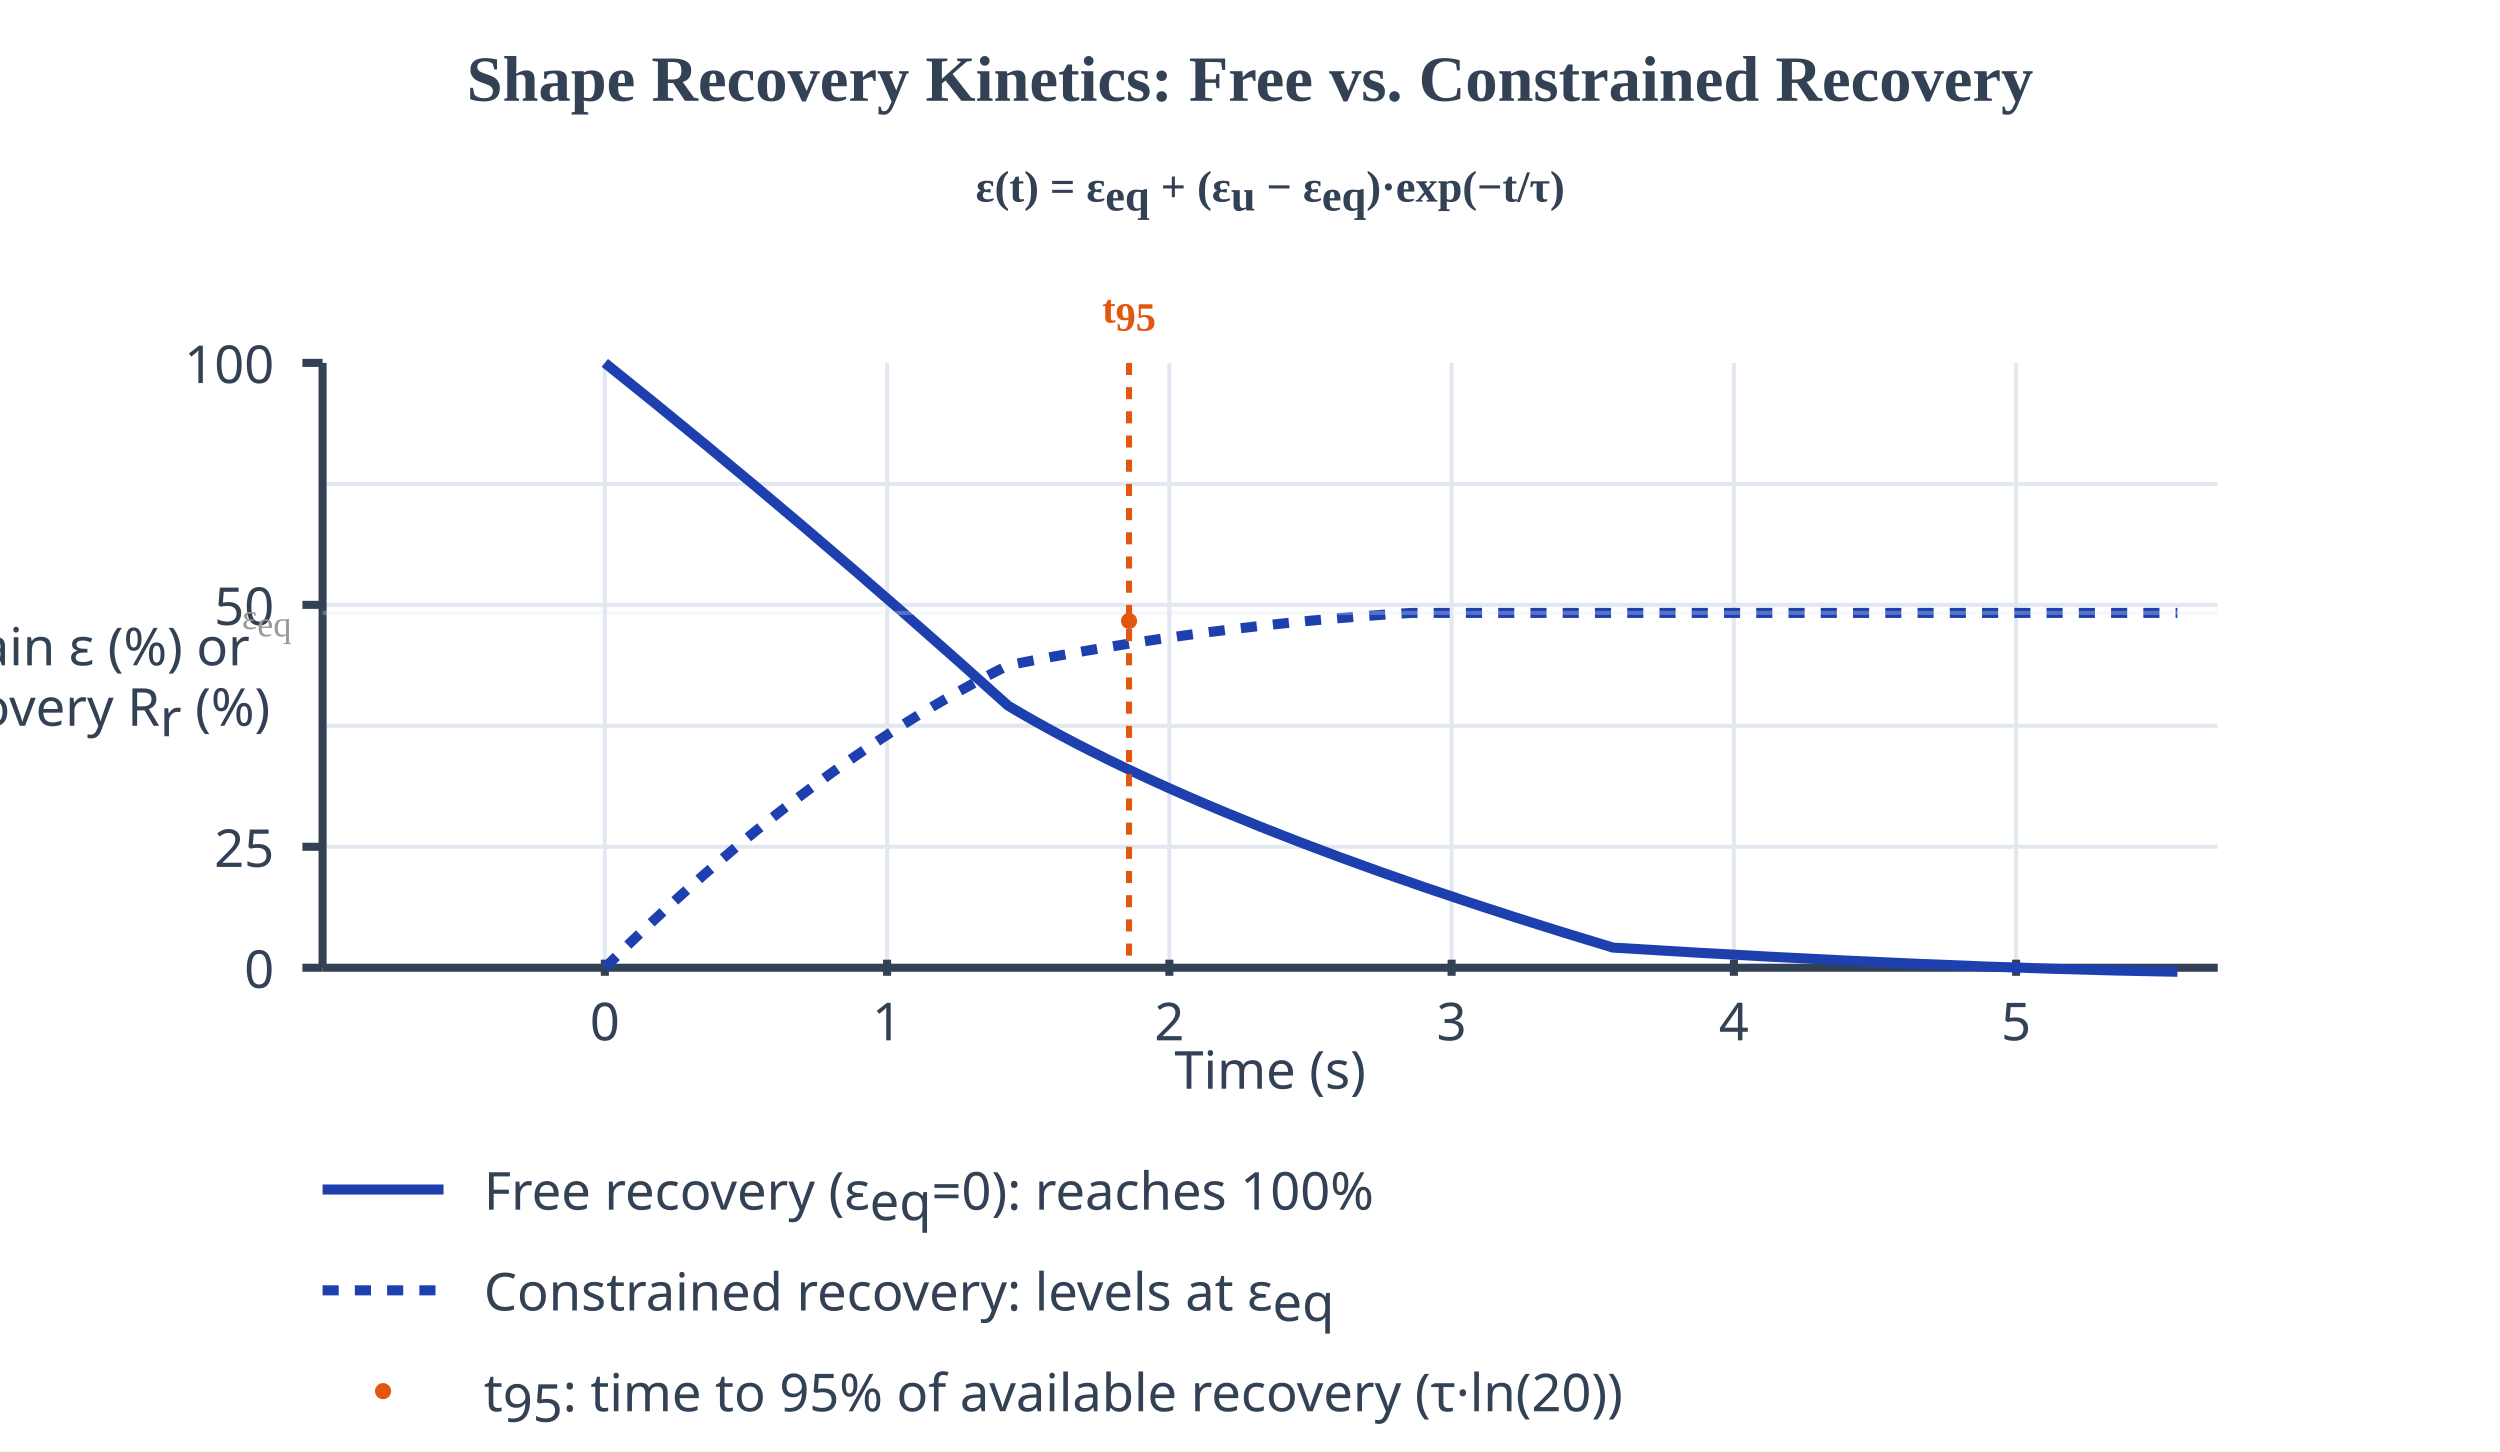
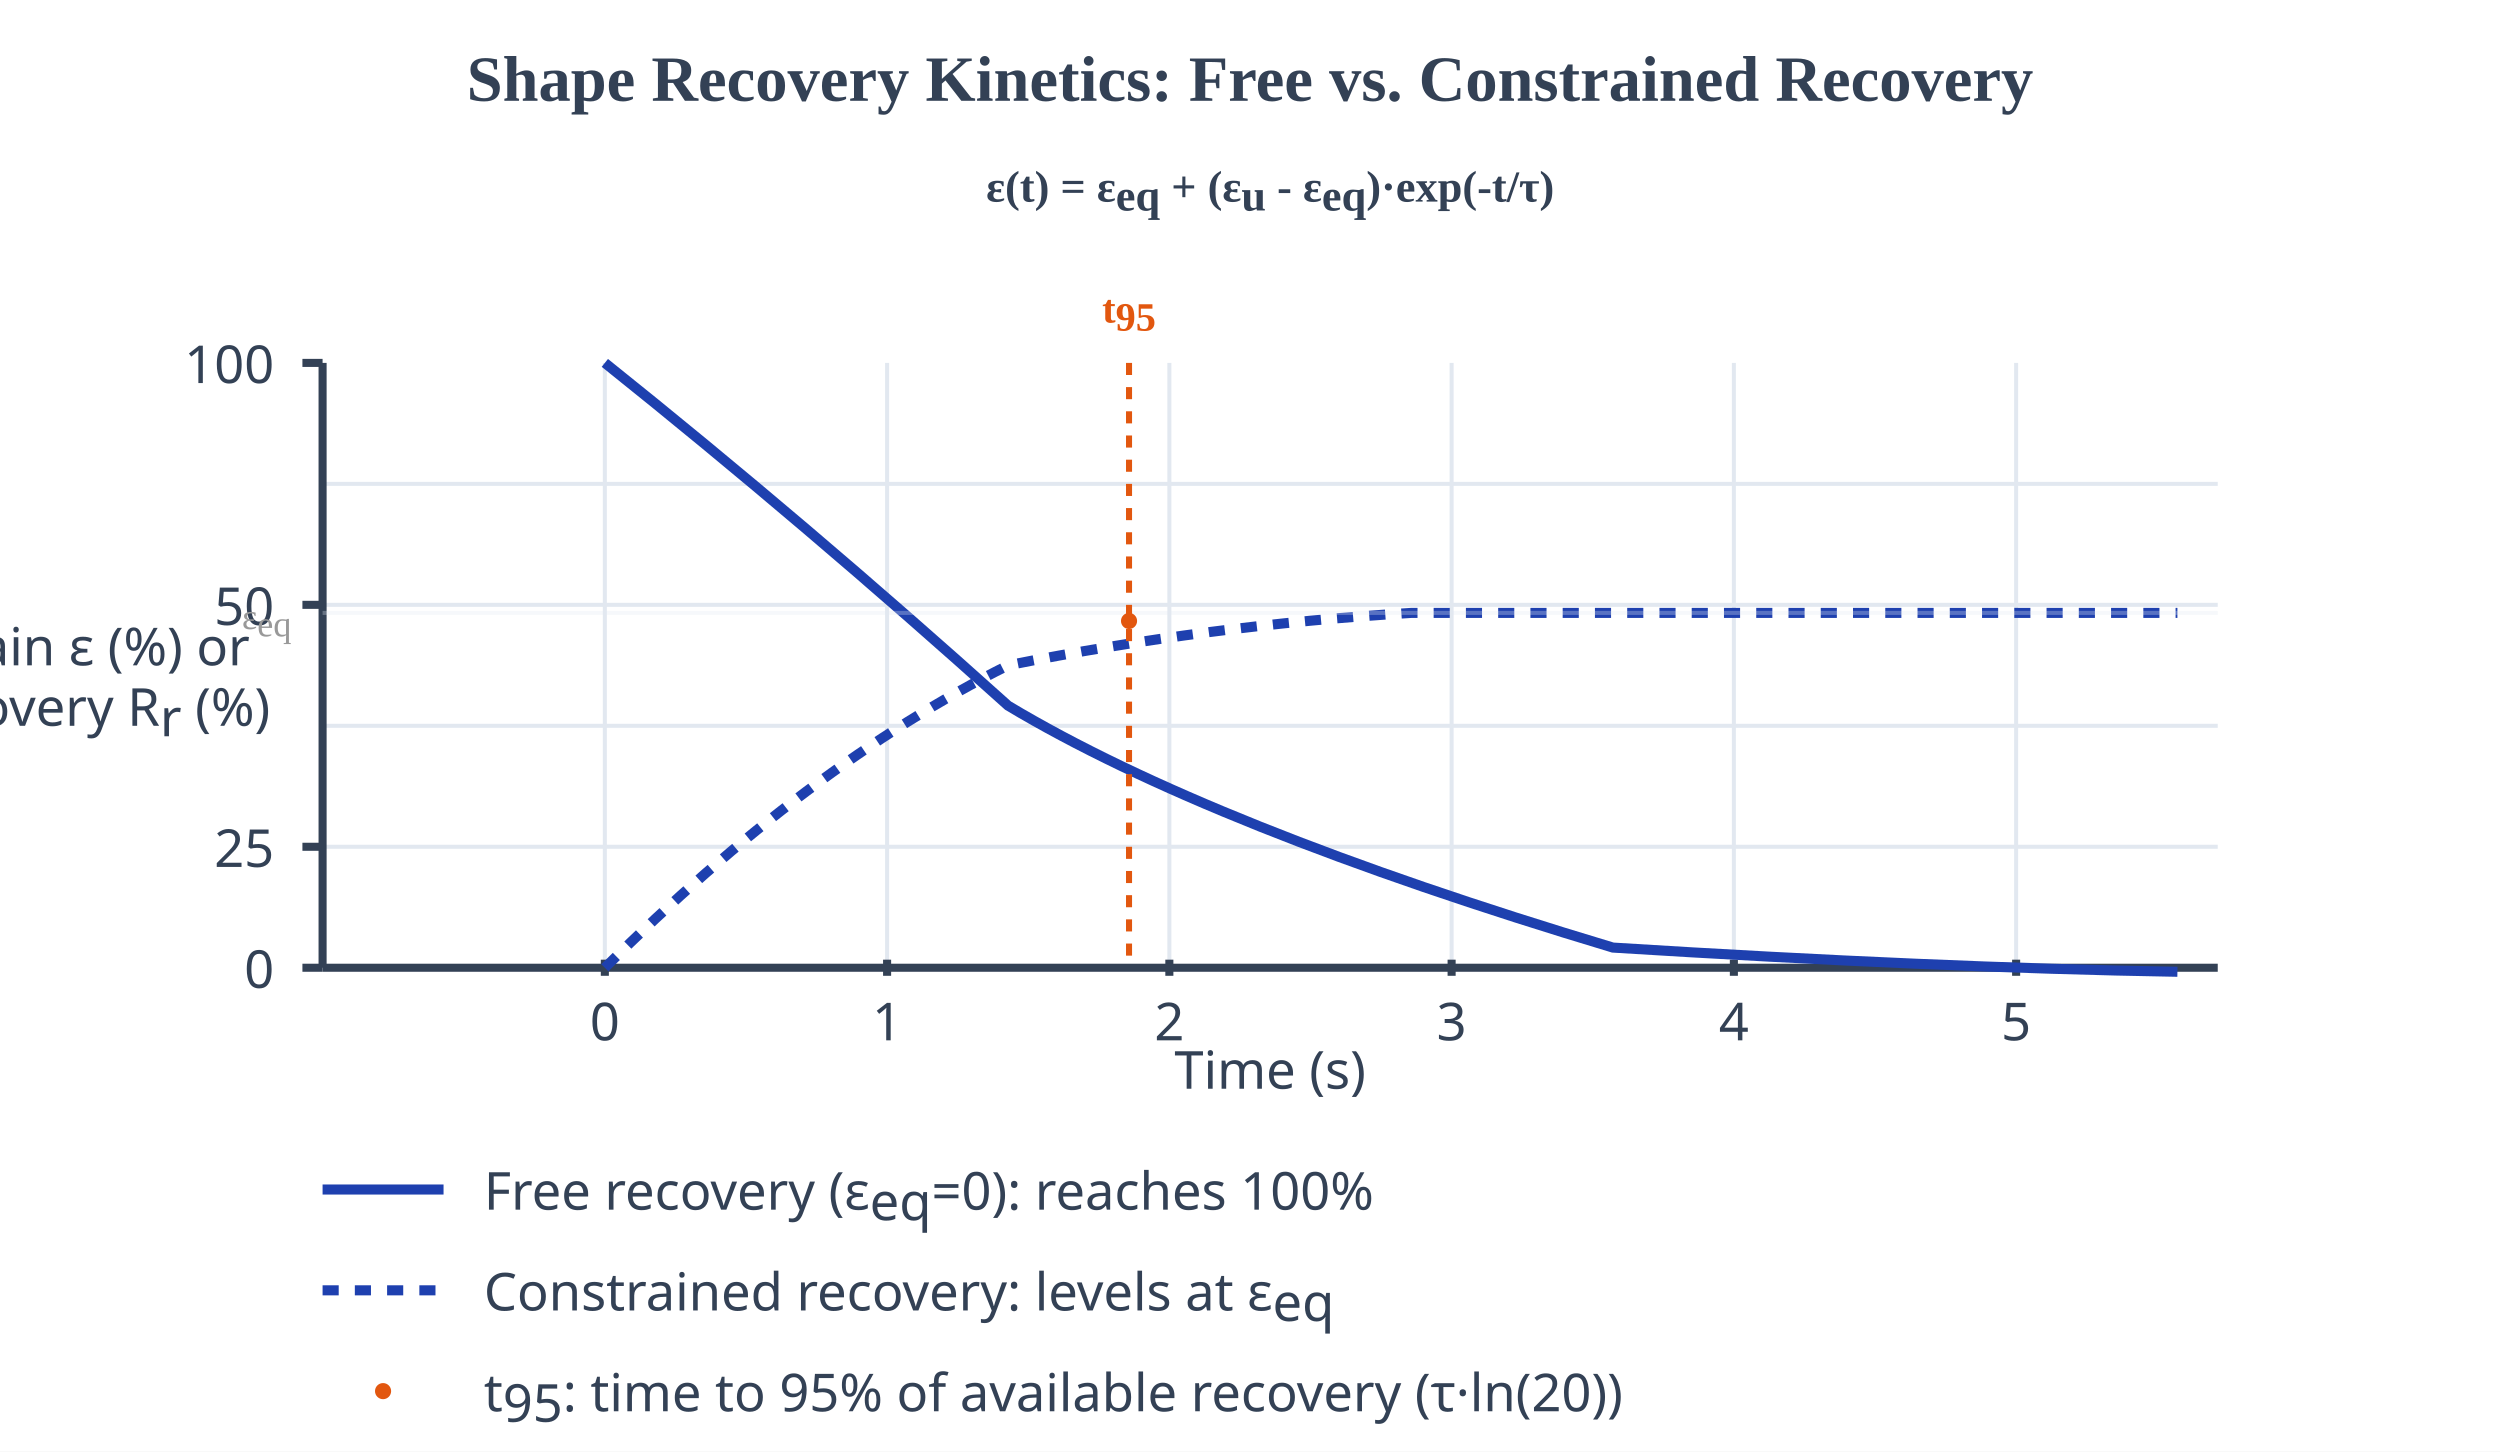
<svg xmlns="http://www.w3.org/2000/svg" viewBox="0 0 620 360">
  <defs>
    <style>
      .axis-line { stroke: #334155; stroke-width: 2; }
      .grid-line { stroke: #E2E8F0; stroke-width: 1; }
      .axis-label { font-family: sans-serif; font-size: 13px; fill: #334155; }
      .curve-free { fill: none; stroke: #1E40AF; stroke-width: 2.5; }
      .curve-constrained { fill: none; stroke: #1E40AF; stroke-width: 2.5; stroke-dasharray: 4,4; }
      .t95-marker { stroke: #E2570F; stroke-width: 1.5; stroke-dasharray: 3,3; }
      .highlight { fill: #E2570F; }
    </style>
  </defs>
  <rect width="620" height="360" fill="white" />
  <text x="310" y="25" font-size="16" font-weight="bold" text-anchor="middle" fill="#334155">
    Shape Recovery Kinetics: Free vs. Constrained Recovery
  </text>
  <line x1="80" y1="120" x2="550" y2="120" class="grid-line" />
  <line x1="80" y1="150" x2="550" y2="150" class="grid-line" />
  <line x1="80" y1="180" x2="550" y2="180" class="grid-line" />
  <line x1="80" y1="210" x2="550" y2="210" class="grid-line" />
  <line x1="150" y1="90" x2="150" y2="240" class="grid-line" />
  <line x1="220" y1="90" x2="220" y2="240" class="grid-line" />
  <line x1="290" y1="90" x2="290" y2="240" class="grid-line" />
  <line x1="360" y1="90" x2="360" y2="240" class="grid-line" />
  <line x1="430" y1="90" x2="430" y2="240" class="grid-line" />
  <line x1="500" y1="90" x2="500" y2="240" class="grid-line" />
  <line x1="80" y1="90" x2="80" y2="240" class="axis-line" />
  <line x1="80" y1="240" x2="550" y2="240" class="axis-line" />
  <text x="20" y="165" font-size="12" text-anchor="middle" class="axis-label">Strain ε (%) or</text>
  <text x="20" y="180" font-size="12" text-anchor="middle" class="axis-label">Recovery R<tspan baseline-shift="sub">r</tspan> (%)</text>
  <text x="315" y="270" font-size="12" text-anchor="middle" class="axis-label">Time (s)</text>
  <line x1="75" y1="240" x2="80" y2="240" class="axis-line" />
  <line x1="75" y1="210" x2="80" y2="210" class="axis-line" />
  <line x1="75" y1="150" x2="80" y2="150" class="axis-line" />
  <line x1="75" y1="90" x2="80" y2="90" class="axis-line" />
  <text x="68" y="245" font-size="10" text-anchor="end" class="axis-label">0</text>
  <text x="68" y="215" font-size="10" text-anchor="end" class="axis-label">25</text>
  <text x="68" y="155" font-size="10" text-anchor="end" class="axis-label">50</text>
  <text x="68" y="95" font-size="10" text-anchor="end" class="axis-label">100</text>
  <line x1="150" y1="238" x2="150" y2="242" class="axis-line" />
  <line x1="220" y1="238" x2="220" y2="242" class="axis-line" />
  <line x1="290" y1="238" x2="290" y2="242" class="axis-line" />
  <line x1="360" y1="238" x2="360" y2="242" class="axis-line" />
  <line x1="430" y1="238" x2="430" y2="242" class="axis-line" />
  <line x1="500" y1="238" x2="500" y2="242" class="axis-line" />
  <text x="150" y="258" font-size="10" text-anchor="middle" class="axis-label">0</text>
  <text x="220" y="258" font-size="10" text-anchor="middle" class="axis-label">1</text>
  <text x="290" y="258" font-size="10" text-anchor="middle" class="axis-label">2</text>
  <text x="360" y="258" font-size="10" text-anchor="middle" class="axis-label">3</text>
  <text x="430" y="258" font-size="10" text-anchor="middle" class="axis-label">4</text>
  <text x="500" y="258" font-size="10" text-anchor="middle" class="axis-label">5</text>
  <path d="M 150 90 Q 200 130 250 175 Q 300 205 400 235 Q 480 240 540 241" class="curve-free" />
  <path d="M 150 240 Q 200 190 250 165 Q 300 155 350 152 L 540 152" class="curve-constrained" />
  <line x1="80" y1="152" x2="550" y2="152" class="grid-line" stroke="#E2E8F0" opacity="0.3" />
  <text x="60" y="156" font-size="9" fill="#999">ε<tspan baseline-shift="sub">eq</tspan>
  </text>
  <line x1="280" y1="90" x2="280" y2="240" class="t95-marker" />
  <circle cx="280" cy="154" r="2" class="highlight" />
  <text x="280" y="80" font-size="10" text-anchor="middle" fill="#E2570F" font-weight="bold">t<tspan baseline-shift="sub">95</tspan>
  </text>
  <text x="315" y="50" font-size="11" text-anchor="middle" fill="#334155" font-weight="bold">
-     ε(t) = ε<tspan baseline-shift="sub">eq</tspan> + (ε<tspan baseline-shift="sub">u</tspan> − ε<tspan baseline-shift="sub">eq</tspan>)·exp(−t/τ)
+     ε(t) = ε<tspan baseline-shift="sub">eq</tspan> + (ε<tspan baseline-shift="sub">u</tspan> - ε<tspan baseline-shift="sub">eq</tspan>)·exp(-t/τ)
  </text>
  <line x1="80" y1="295" x2="110" y2="295" class="curve-free" />
  <text x="120" y="300" font-size="11" class="axis-label">Free recovery (ε<tspan baseline-shift="sub">eq</tspan>=0): reaches 100%</text>
  <line x1="80" y1="320" x2="110" y2="320" class="curve-constrained" />
  <text x="120" y="325" font-size="11" class="axis-label">Constrained recovery: levels at ε<tspan baseline-shift="sub">eq</tspan>
  </text>
  <circle cx="95" cy="345" r="2" class="highlight" />
  <text x="120" y="350" font-size="11" class="axis-label">t<tspan baseline-shift="sub">95</tspan>: time to 95% of available recovery (τ·ln(20))</text>
</svg>
